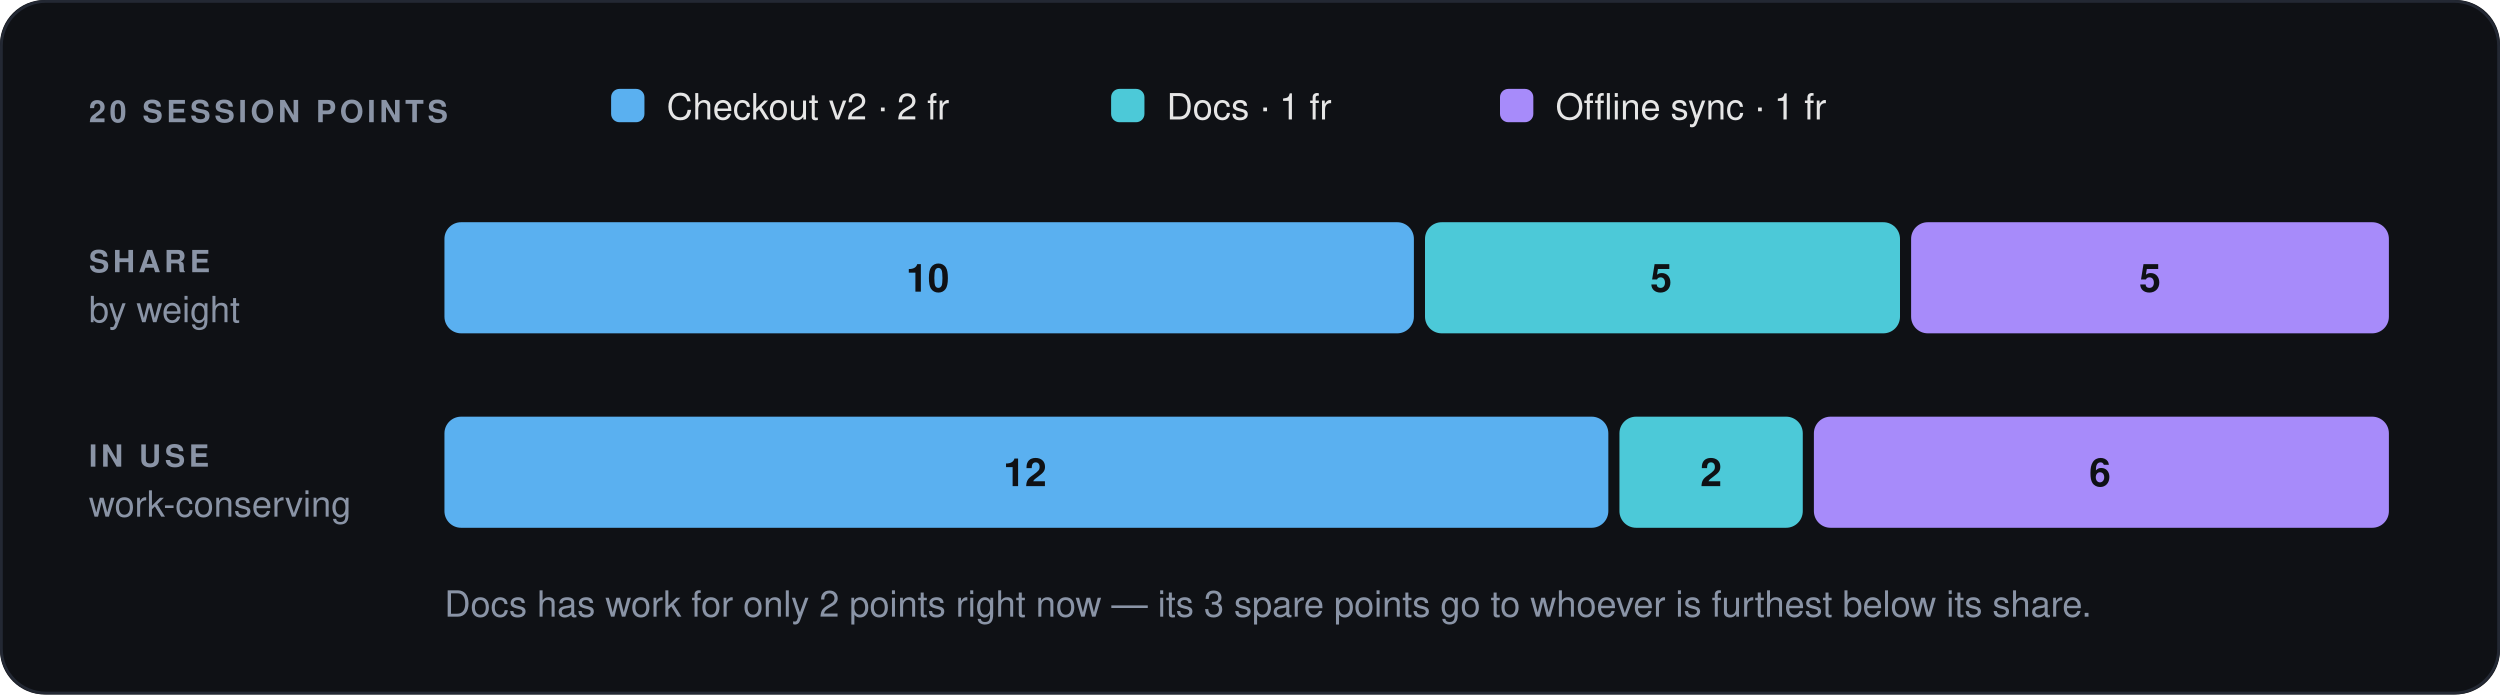
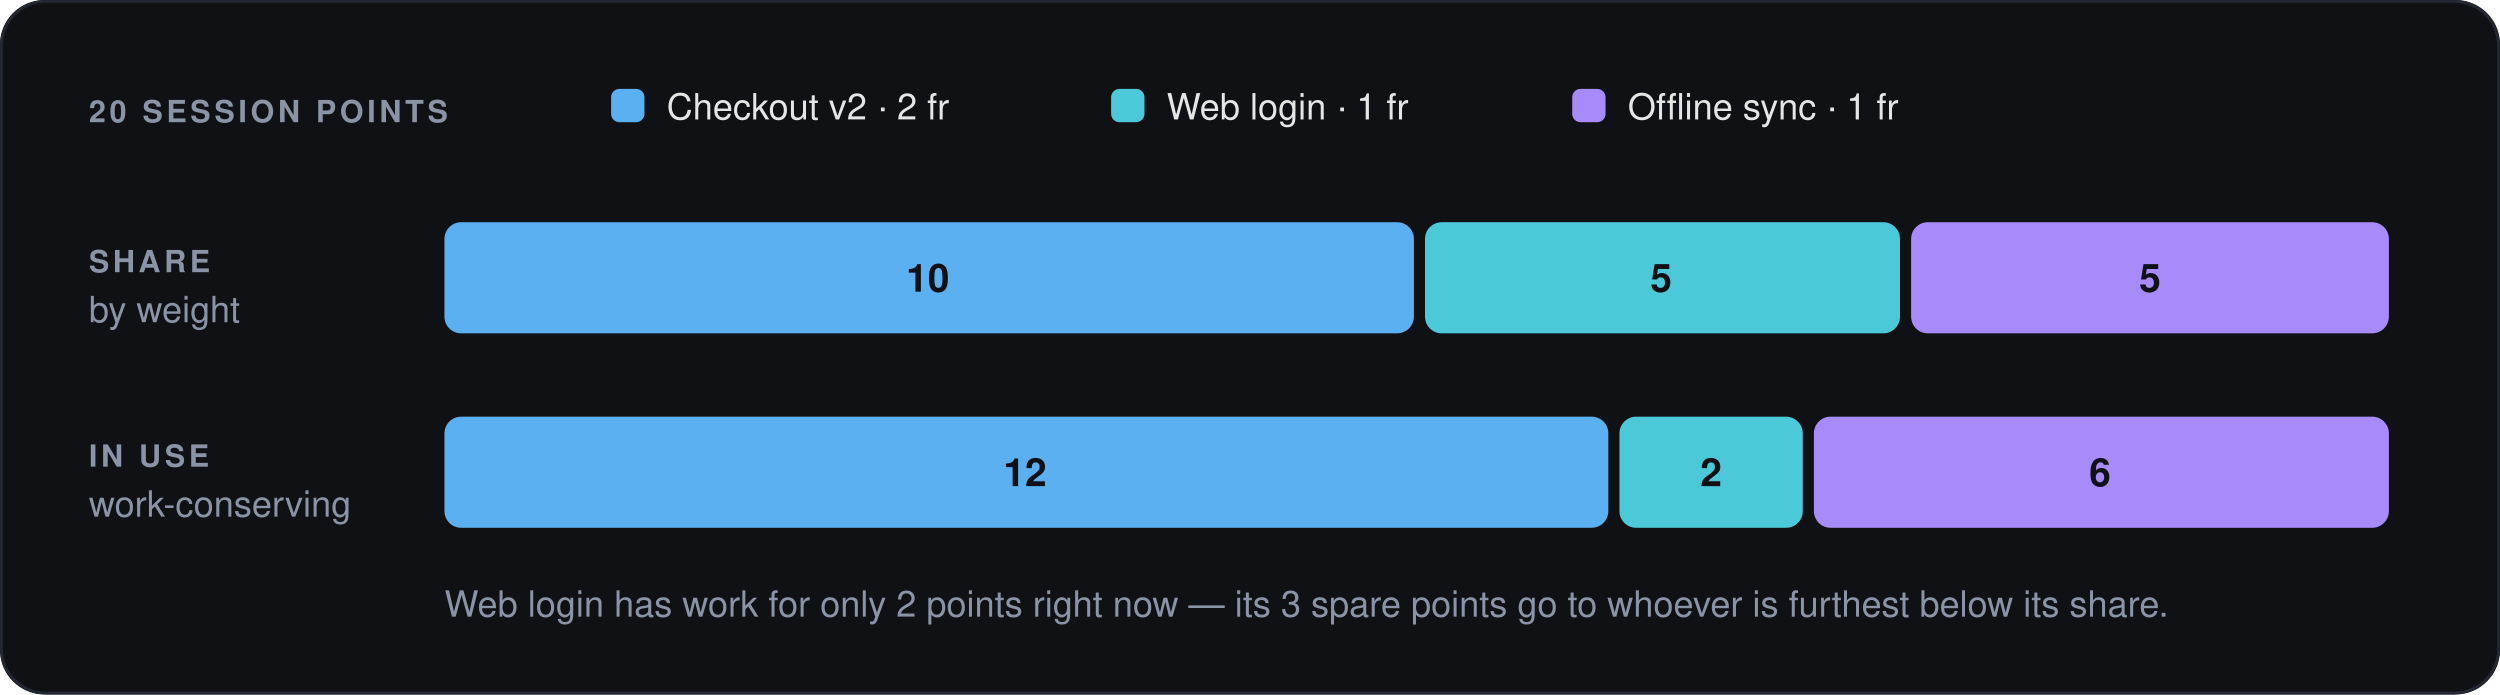
- <svg xmlns="http://www.w3.org/2000/svg" viewBox="0 0 900 250" width="900" height="250" role="img" aria-label="Twenty session points shared by three hustles with weights two, one and one: ten, five and five. Docs needs only two, so its three spare points go to the other hustles: twelve, two and six are in use.">
+ <svg xmlns="http://www.w3.org/2000/svg" viewBox="0 0 900 250" width="900" height="250" role="img" aria-label="Twenty session points shared by three hustles with weights two, one and one: ten, five and five. Web login needs only two, so its three spare points go to the other hustles: twelve, two and six are in use.">
  <style>
  text{font-family:system-ui,-apple-system,"Segoe UI",Helvetica,Arial,sans-serif}
  .t{font-size:14px;font-weight:600;fill:#0f1115}
  .m{font-size:13px;fill:#8a94a6}
  .h{font-size:11px;font-weight:700;fill:#8a94a6;letter-spacing:.12em}
</style>
  <rect width="900" height="250" rx="16" fill="#0f1115" />
  <rect x=".5" y=".5" width="899" height="249" rx="16" fill="none" stroke="#232833" />
  <text x="32" y="44" class="h">20 SESSION POINTS</text>
  <g class="m">
    <rect x="220" y="32" width="12" height="12" rx="3" fill="#5ab0f0" />
    <text x="240" y="43" style="fill:#e6e6e6">Checkout v2 · 2 fr</text>
    <rect x="400" y="32" width="12" height="12" rx="3" fill="#4cc9d8" />
-     <text x="420" y="43" style="fill:#e6e6e6">Docs · 1 fr</text>
-     <rect x="540" y="32" width="12" height="12" rx="3" fill="#a78bfa" />
-     <text x="560" y="43" style="fill:#e6e6e6">Offline sync · 1 fr</text>
+     <text x="420" y="43" style="fill:#e6e6e6">Web login · 1 fr</text>
+     <rect x="566" y="32" width="12" height="12" rx="3" fill="#a78bfa" />
+     <text x="586" y="43" style="fill:#e6e6e6">Offline sync · 1 fr</text>
  </g>
  <text x="32" y="98" class="h">SHARE</text>
  <text x="32" y="116" class="m">by weight</text>
  <rect x="160" y="80" width="349" height="40" rx="6" fill="#5ab0f0" />
  <text x="334" y="105" text-anchor="middle" class="t">10</text>
  <rect x="513" y="80" width="171" height="40" rx="6" fill="#4cc9d8" />
  <text x="598" y="105" text-anchor="middle" class="t">5</text>
  <rect x="688" y="80" width="172" height="40" rx="6" fill="#a78bfa" />
  <text x="774" y="105" text-anchor="middle" class="t">5</text>
  <text x="32" y="168" class="h">IN USE</text>
  <text x="32" y="186" class="m">work-conserving</text>
  <rect x="160" y="150" width="419" height="40" rx="6" fill="#5ab0f0" />
  <text x="369" y="175" text-anchor="middle" class="t">12</text>
  <rect x="583" y="150" width="66" height="40" rx="6" fill="#4cc9d8" />
  <text x="616" y="175" text-anchor="middle" class="t">2</text>
  <rect x="653" y="150" width="207" height="40" rx="6" fill="#a78bfa" />
  <text x="756" y="175" text-anchor="middle" class="t">6</text>
-   <text x="160" y="222" class="m">Docs has work for only 2 points right now — its 3 spare points go to whoever is furthest below its share.</text>
+   <text x="160" y="222" class="m">Web login has work for only 2 points right now — its 3 spare points go to whoever is furthest below its share.</text>
</svg>
